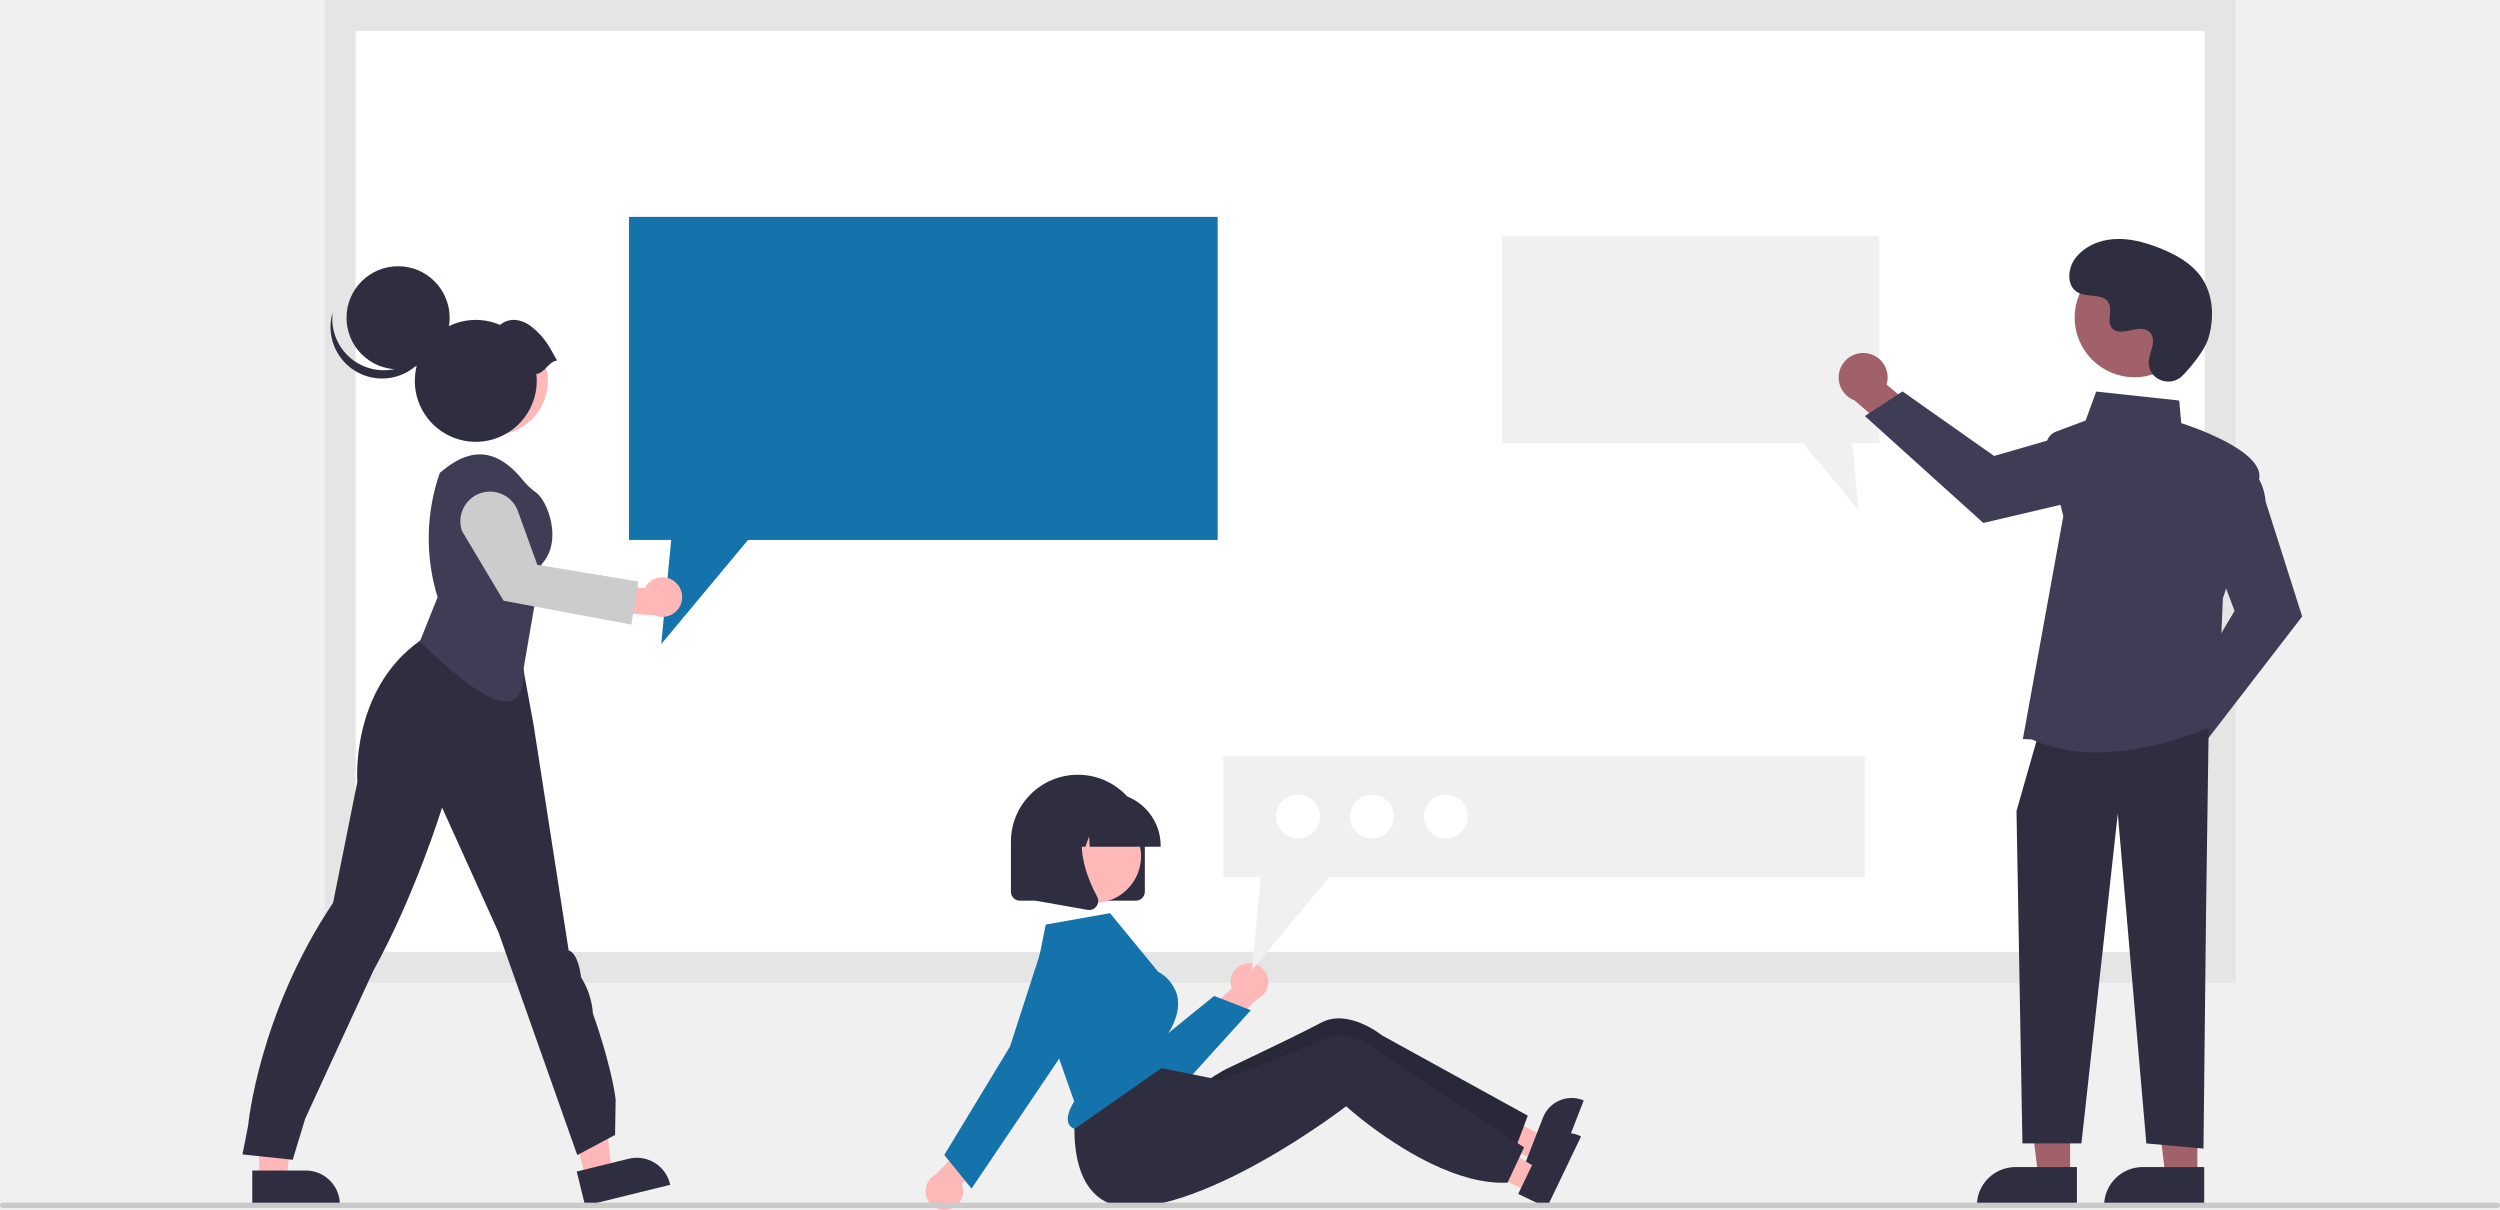
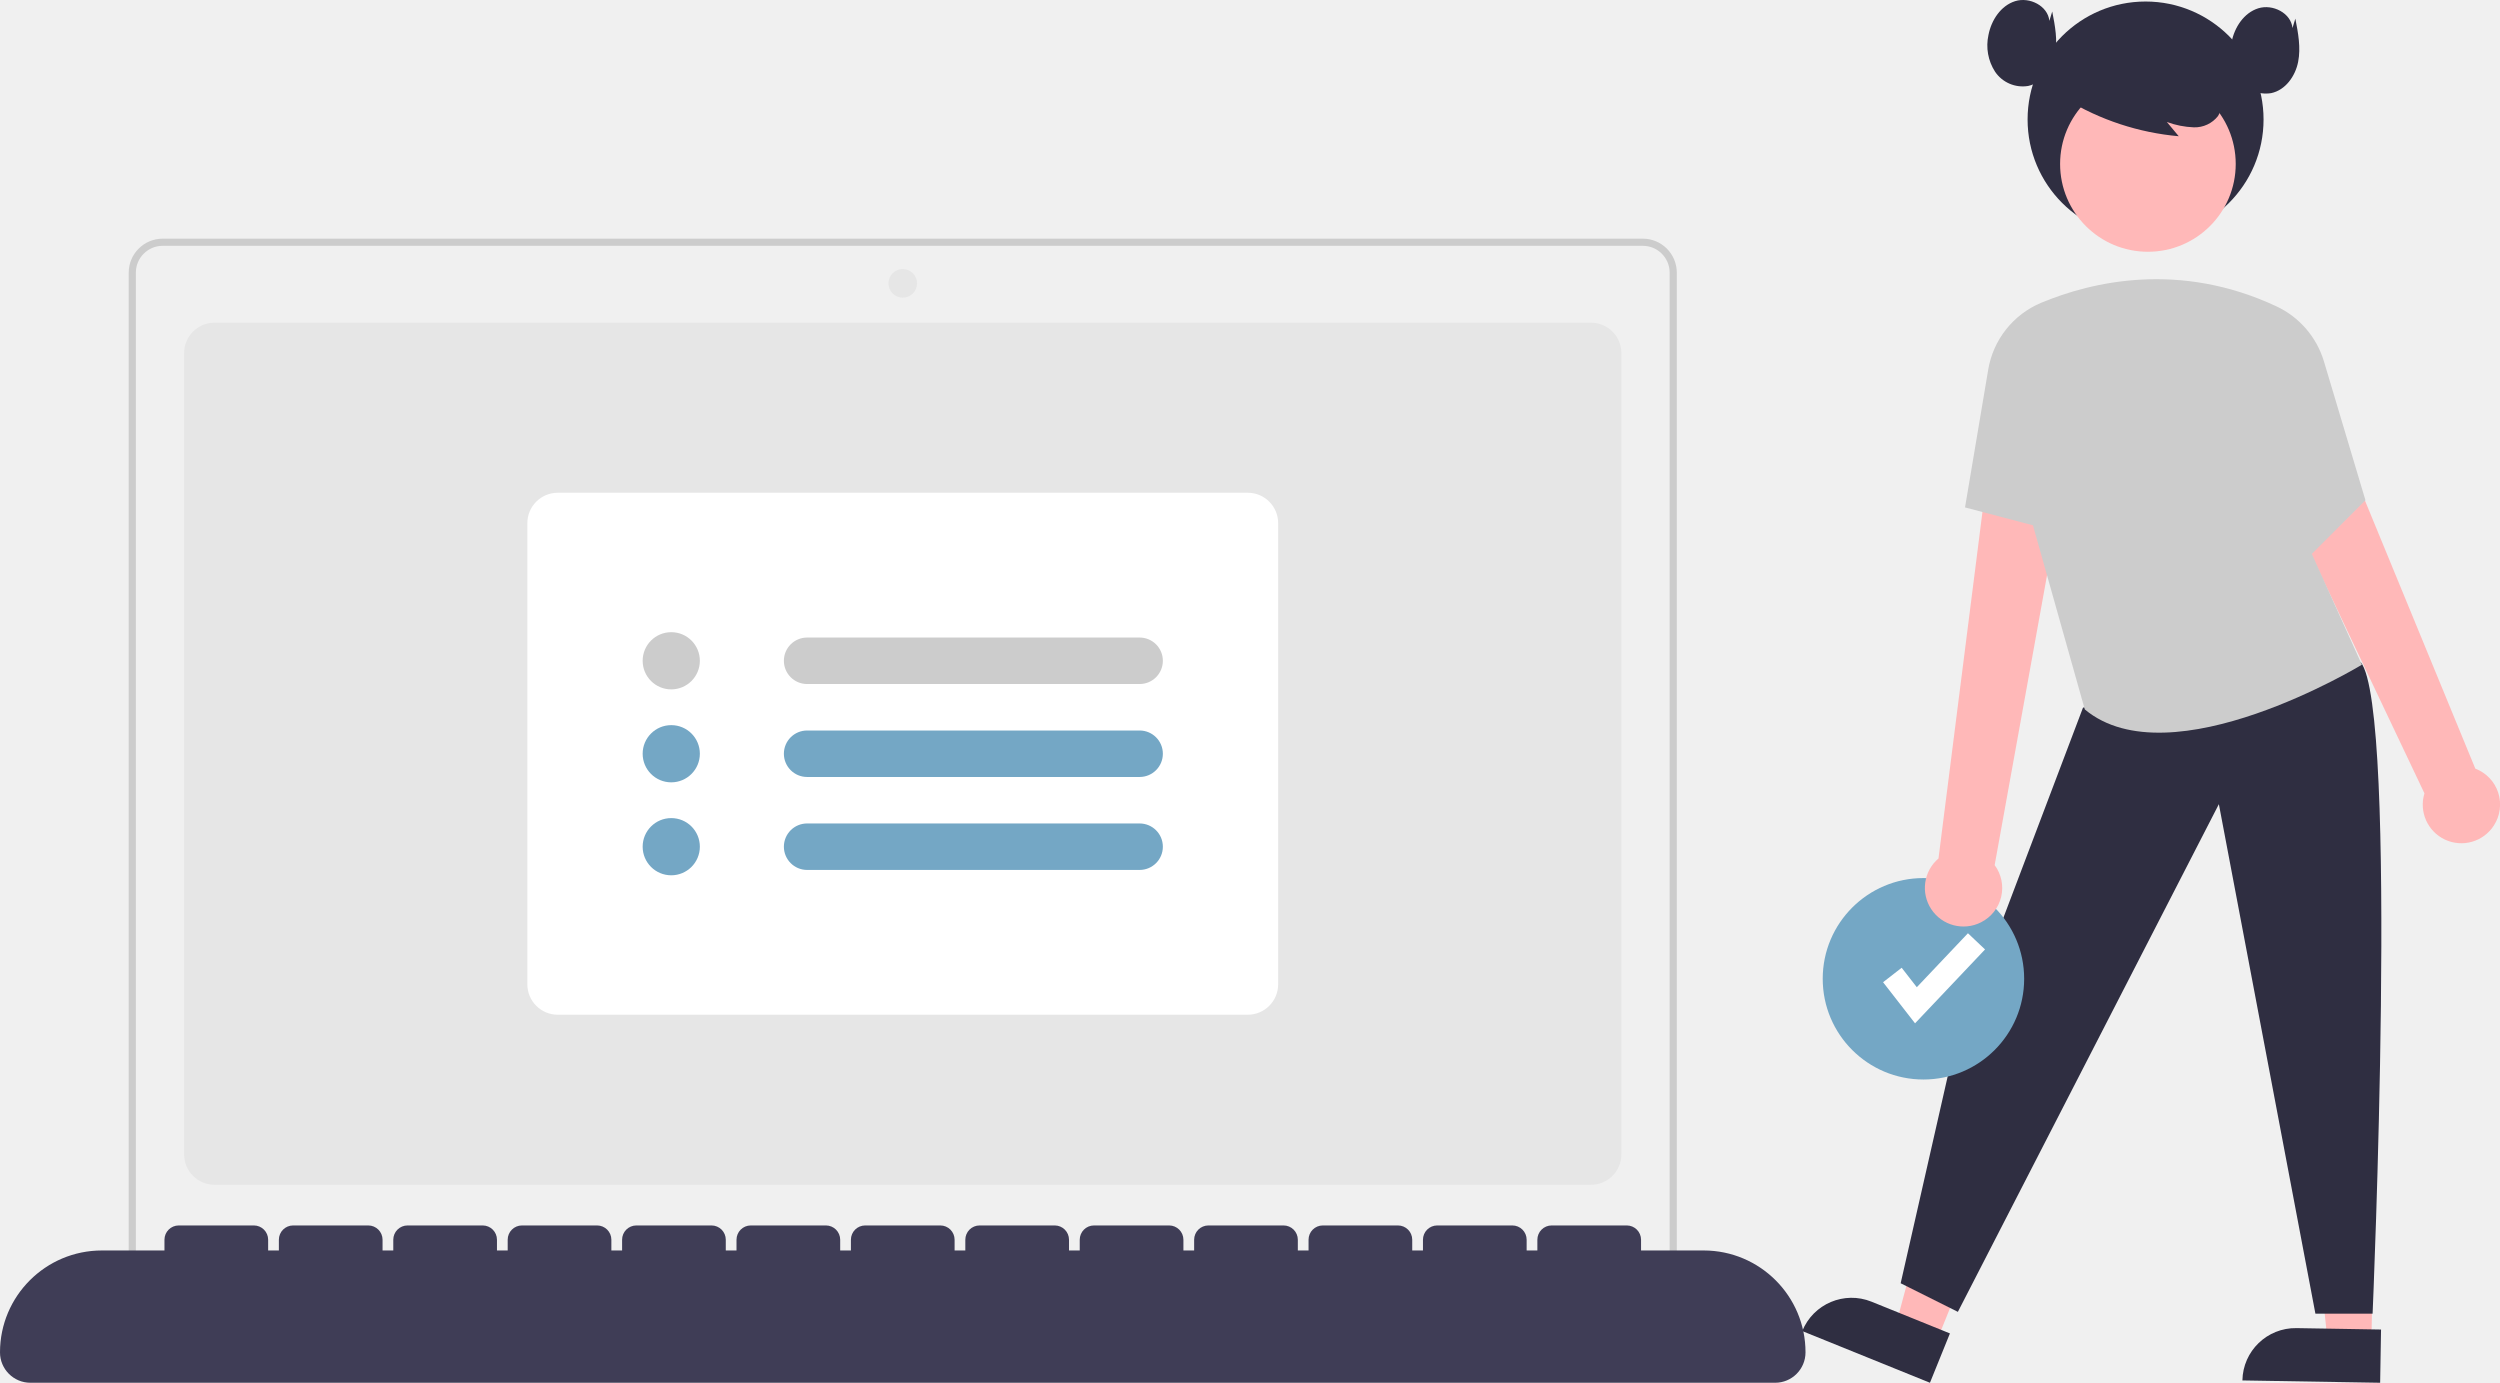
- <svg xmlns="http://www.w3.org/2000/svg" id="fc01f8dd-e41f-4957-98cb-f73daaef898c" data-name="Layer 1" width="913" height="441.869" viewBox="0 0 913 441.869">
-   <path d="M267.718,582.341h686.644V234.73H267.718Z" transform="translate(-143.5 -229.0657)" fill="#fff" />
-   <path d="M960.026,588.005H262.054V229.066H960.026ZM273.382,576.677H948.698V240.394H273.382Z" transform="translate(-143.5 -229.0657)" fill="#e5e5e5" />
-   <polygon points="444.691 79.203 444.691 197.186 273.183 197.186 241.498 235.203 245.116 197.186 229.699 197.186 229.699 79.203 444.691 79.203" fill="#1473aa" />
-   <polygon points="548.482 86.203 548.482 161.849 658.445 161.849 678.76 186.223 676.441 161.849 686.325 161.849 686.325 86.203 548.482 86.203" fill="#f0f0f0" />
-   <polygon points="94.66 430.711 104.581 430.711 109.301 392.445 94.659 392.445 94.66 430.711" fill="#ffb7b7" />
-   <path d="M235.63,656.538l19.538-.001h.001a12.452,12.452,0,0,1,12.451,12.451v.405l-31.989.001Z" transform="translate(-143.5 -229.0657)" fill="#2f2e41" />
-   <polygon points="213.852 430.385 223.486 428.014 218.925 389.729 204.707 393.228 213.852 430.385" fill="#ffb7b7" />
-   <path d="M354.121,656.911l18.972-4.669.001-0a12.452,12.452,0,0,1,15.065,9.115l.097.393-31.062,7.645Z" transform="translate(-143.5 -229.0657)" fill="#2f2e41" />
-   <path d="M232.059,650.653l2.061-10.544s3.794-40.713,31.019-81.346l8.862-44.139s-2.632-33.41,22.77-51.495l7.831-5.395,27.457,1.574L338.401,494.026l12.777,82.148s3.297.309,4.534,9.809a28.568,28.568,0,0,1,4.328,13.242s6.539,18.04,8.291,31.321l-.206,12.996-13.808,7.356-28.779-81.39-20.584-45.502s-9.907,32.059-25.082,59.523c0,0-20.784,44.987-24.937,54.127l-4.534,14.958Z" transform="translate(-143.5 -229.0657)" fill="#2f2e41" />
-   <circle cx="180.363" cy="139.182" r="19.625" fill="#ffb7b7" />
-   <circle cx="180.363" cy="139.182" r="19.625" fill="#ffb8b8" />
-   <path d="M296.829,463.338l6.479-16.183a72.785,72.785,0,0,1,.801-45.383l0,0,1.239-1.021c10.798-8.893,20.276-7.274,29.071,3.604l0,0a24.316,24.316,0,0,0,4.921,4.64c3.879,2.721,10.033,17.507,1.907,26.174l-6.5,37.918C335.431,494.023,320.24,486.14,296.829,463.338Z" transform="translate(-143.5 -229.0657)" fill="#3f3d56" />
-   <path d="M389.723,441.328a7.185,7.185,0,0,0-10.737,2.471l-16.37-1.275-3.201,9.759,23.143,1.475a7.224,7.224,0,0,0,7.165-12.431Z" transform="translate(-143.5 -229.0657)" fill="#ffb7b7" />
-   <path d="M374.05,457.159l-46.646-8.71L312.232,423.013a10.834,10.834,0,0,1,20.382-7.351l7.116,19.678,36.89,6.106Z" transform="translate(-143.5 -229.0657)" fill="#ccc" />
-   <circle cx="145.381" cy="116.055" r="18.828" fill="#2f2e41" />
-   <path d="M272.641,360.712a18.829,18.829,0,0,0,29.076-9.886,18.829,18.829,0,1,1-36.729-7.721A18.822,18.822,0,0,0,272.641,360.712Z" transform="translate(-143.5 -229.0657)" fill="#2f2e41" />
-   <path d="M346.945,360.733c-3.287-5.885-4.545-8.343-8.783-11.921-3.748-3.165-8.358-4.094-12.076-1.095a22.267,22.267,0,1,0,13.436,20.439,22.449,22.449,0,0,0-.152-2.518C342.602,365.184,343.713,361.187,346.945,360.733Z" transform="translate(-143.5 -229.0657)" fill="#2f2e41" />
-   <path d="M925.749,501.591a8.893,8.893,0,0,1,10.858-8.251l11.761-16.574,11.815,4.69-16.937,23.173a8.942,8.942,0,0,1-17.497-3.038Z" transform="translate(-143.5 -229.0657)" fill="#a0616a" />
-   <path d="M938.65,487.337l20.91-35.168-8.519-22.718,11.603-30.942.428.184c.281.12,6.873,3.062,7.851,13.598l13.334,41.906-35.586,46.166Z" transform="translate(-143.5 -229.0657)" fill="#3f3d56" />
-   <path d="M825.085,358.048a8.893,8.893,0,0,1,7.386,11.463l15.615,13.007-5.59,11.417-21.794-18.678a8.942,8.942,0,0,1,4.382-17.209Z" transform="translate(-143.5 -229.0657)" fill="#a0616a" />
-   <path d="M838.298,372.013l33.446,23.567,23.309-6.737,29.952,13.961-.216.412c-.142.27-3.584,6.616-14.164,6.776l-42.812,10.054-43.277-39.049Z" transform="translate(-143.5 -229.0657)" fill="#3f3d56" />
-   <polygon points="755.999 429.531 744.371 429.531 738.84 384.681 756.001 384.682 755.999 429.531" fill="#a0616a" />
-   <path d="M736.066,426.208h22.425a0,0,0,0,1,0,0v14.119a0,0,0,0,1,0,0H721.947a0,0,0,0,1,0,0v0A14.119,14.119,0,0,1,736.066,426.208Z" fill="#2f2e41" />
-   <polygon points="802.472 429.531 790.844 429.531 785.313 384.681 802.474 384.682 802.472 429.531" fill="#a0616a" />
-   <path d="M782.539,426.208h22.425a0,0,0,0,1,0,0v14.119a0,0,0,0,1,0,0H768.42a0,0,0,0,1,0,0v0A14.119,14.119,0,0,1,782.539,426.208Z" fill="#2f2e41" />
-   <polygon points="806.607 265.827 805.659 332.217 804.71 419.472 783.845 417.575 773.412 297.125 760.134 417.575 738.593 417.575 736.423 296.176 744.011 269.62 806.607 265.827" fill="#2f2e41" />
-   <path d="M885.431,499.091l-3.179-.138L897.017,417.617l-6.045-24.584a5.38,5.38,0,0,1,3.335-6.321l10.877-4.079,3.843-10.568,30.319,3.267.746,8.259c3.285,1.054,30.341,10.064,28.474,20.331-1.842,10.133-12.721,42.015-13.274,43.631l-1.905,45.722-.234.117c-.282.141-21.18,10.416-43.883,10.415A57.723,57.723,0,0,1,885.431,499.091Z" transform="translate(-143.5 -229.0657)" fill="#3f3d56" />
-   <circle cx="779.497" cy="115.941" r="21.83" fill="#a0616a" />
-   <path d="M940.679,366.138c-4.16,4.432-11.886,2.053-12.428-4.002a7.314,7.314,0,0,1,.009-1.413c.28-2.682,1.829-5.116,1.458-7.948a4.168,4.168,0,0,0-.763-1.951c-3.315-4.439-11.097,1.986-14.226-2.033-1.918-2.464.337-6.344-1.136-9.098-1.943-3.635-7.698-1.842-11.308-3.833-4.016-2.215-3.775-8.376-1.132-12.124,3.224-4.57,8.876-7.009,14.458-7.36s11.125,1.157,16.336,3.188c5.921,2.307,11.792,5.496,15.436,10.703,4.431,6.331,4.857,14.843,2.641,22.247C948.677,357.018,944.077,362.519,940.679,366.138Z" transform="translate(-143.5 -229.0657)" fill="#2f2e41" />
-   <polygon points="560.665 423.5 563.908 415.158 533.276 398.679 528.489 410.991 560.665 423.5" fill="#ffb8b8" />
-   <path d="M721.541,630.804a11.227,11.227,0,0,0-14.539,6.399l-2.188,5.623-3.373,8.68-.825,2.128,10.809,4.205,10.455-26.901Z" transform="translate(-143.5 -229.0657)" fill="#2f2e41" />
-   <path d="M701.442,636.512l-1.411,3.74-3.52,9.336-.084.233c-8.968,1.152-18.8-1.107-27.894-4.616a113.381,113.381,0,0,1-10.676-4.764c-5.143-2.598-9.747-5.341-13.42-7.686-5.531-3.55-8.95-6.215-8.95-6.215s-.903.816-2.538,2.216c-2.191,1.875-5.693,4.802-10.128,8.249q-2.538,1.986-5.45,4.154c-14.309,10.614-32.673-17.708-32.673-17.708s5.165-3.288,6.514-3.927c4.345-2.055,14.551-6.906,23.357-11.216,4.537-2.224,8.696-4.309,11.489-5.791,9.889-5.265,22.181,4.698,22.181,4.698Z" transform="translate(-143.5 -229.0657)" fill="#2f2e41" />
-   <path d="M701.442,636.512l-1.411,3.74-3.52,9.336-.084.233c-8.968,1.152-18.8-1.107-27.894-4.616a113.381,113.381,0,0,1-10.676-4.764c-5.143-2.598-9.747-5.341-13.42-7.686-5.531-3.55-8.95-6.215-8.95-6.215s-.903.816-2.538,2.216c-2.191,1.875-5.693,4.802-10.128,8.249q-2.538,1.986-5.45,4.154c-14.309,10.614-32.673-17.708-32.673-17.708s5.165-3.288,6.514-3.927c4.345-2.055,14.551-6.906,23.357-11.216,4.537-2.224,8.696-4.309,11.489-5.791,9.889-5.265,22.181,4.698,22.181,4.698Z" transform="translate(-143.5 -229.0657)" opacity="0.14" />
-   <path d="M558.313,557.996H515.971a3.289,3.289,0,0,1-3.285-3.285V536.46a24.456,24.456,0,1,1,48.912,0v18.251A3.289,3.289,0,0,1,558.313,557.996Z" transform="translate(-143.5 -229.0657)" fill="#2f2e41" />
-   <path d="M598.58,580.92a6.845,6.845,0,0,0-5.246,9.092L581.82,600.602l4.729,8.566,16.05-15.183a6.883,6.883,0,0,0-4.019-13.065Z" transform="translate(-143.5 -229.0657)" fill="#ffb8b8" />
-   <path d="M563.935,629.067q-.78,0-1.563-.067a18.396,18.396,0,0,1-14.818-9.896l-18.446-35.503a10.187,10.187,0,0,1,17.616-10.195l17.018,38.183,23.156-18.814,13.408,5.219-22.643,24.997A18.605,18.605,0,0,1,563.935,629.067Z" transform="translate(-143.5 -229.0657)" fill="#1473aa" />
-   <polygon points="558.077 435.233 561.951 427.165 532.676 408.381 526.958 420.289 558.077 435.233" fill="#ffb8b8" />
-   <path d="M720.574,643.936a11.227,11.227,0,0,0-14.988,5.263l-2.613,5.439-4.03,8.395-.986,2.059,10.454,5.023,12.491-26.018Z" transform="translate(-143.5 -229.0657)" fill="#2f2e41" />
-   <path d="M700.096,648.083l-1.694,3.621-4.227,9.038-.102.226c-9.03.46-18.659-2.548-27.457-6.745a113.381,113.381,0,0,1-10.279-5.57c-4.928-2.986-9.308-6.074-12.79-8.695-5.242-3.964-8.447-6.884-8.447-6.884s-.964.745-2.701,2.015c-2.329,1.701-6.045,4.351-10.731,7.446q-2.683,1.785-5.753,3.723c-15.083,9.483-36.531,21.032-54.774,23.47-32.041,4.285-24.5-38.473-24.5-38.473l25.5-13.243,10.826,2.197,12.053,2.438,4.271.869s.81-.307,2.205-.84c4.49-1.716,15.039-5.767,24.149-9.388,4.694-1.869,9.001-3.628,11.9-4.891,10.264-4.49,21.755,6.388,21.755,6.388Z" transform="translate(-143.5 -229.0657)" fill="#2f2e41" />
-   <path d="M489.981,670.749a6.845,6.845,0,0,0,4.769-9.351l10.951-11.171-5.165-8.31-15.243,15.993a6.883,6.883,0,0,0,4.689,12.84Z" transform="translate(-143.5 -229.0657)" fill="#ffb8b8" />
-   <circle cx="399.637" cy="312.673" r="17.073" fill="#ffb8b8" />
-   <path d="M520.926,589.13l14.872,42.164-.089.148c-2.069,3.42-2.745,6.178-1.955,7.977a3.476,3.476,0,0,0,2.204,1.901l35.194-24.6-1.232-9.859.069-.11c3.402-5.443,4.503-10.372,3.274-14.65a14.139,14.139,0,0,0-6.713-8.096l-.123-.097-17.554-21.364-23.465,4.169Z" transform="translate(-143.5 -229.0657)" fill="#1473aa" />
-   <path d="M498.31,663.137l-9.963-12.262,24.018-39.648,11.198-34.613.347.112-.347-.112a13.905,13.905,0,1,1,24.794,11.999L527.799,619.413Z" transform="translate(-143.5 -229.0657)" fill="#1473aa" />
-   <path d="M567.384,538.285H541.493l-.266-3.717-1.327,3.717h-3.987l-.526-7.367-2.631,7.367h-7.714v-.365a19.368,19.368,0,0,1,19.346-19.346h3.65a19.368,19.368,0,0,1,19.346,19.346Z" transform="translate(-143.5 -229.0657)" fill="#2f2e41" />
-   <path d="M541.281,561.403a3.356,3.356,0,0,1-.581-.051l-18.959-3.345V526.674h20.87l-.517.602c-7.189,8.384-1.773,21.979,2.095,29.336a3.237,3.237,0,0,1-.257,3.436A3.272,3.272,0,0,1,541.281,561.403Z" transform="translate(-143.5 -229.0657)" fill="#2f2e41" />
-   <polygon points="681.028 276.203 681.028 320.344 485.481 320.344 457.244 354.223 460.469 320.344 446.73 320.344 446.73 276.203 681.028 276.203" fill="#f0f0f0" />
-   <circle cx="528.028" cy="298.203" r="8" fill="#fff" />
-   <circle cx="501.028" cy="298.203" r="8" fill="#fff" />
-   <circle cx="474.028" cy="298.203" r="8" fill="#fff" />
-   <path d="M1055.5,670.269h-911a1,1,0,0,1,0-2h911a1,1,0,0,1,0,2Z" transform="translate(-143.5 -229.0657)" fill="#cacaca" />
+ <svg xmlns="http://www.w3.org/2000/svg" id="b0932816-01f4-4b2f-9325-988e94753b3b" data-name="Layer 1" width="699.247" height="386.754" viewBox="0 0 699.247 386.754">
+   <path d="M736,678.632H351a8.51,8.51,0,0,1-8.5-8.5V446a8.51,8.51,0,0,1,8.5-8.5H736a8.51,8.51,0,0,1,8.5,8.5V670.132A8.51,8.51,0,0,1,736,678.632Z" transform="translate(-291 -347.2457)" fill="#e6e6e6" />
+   <path d="M760,710H327V423.5a9.511,9.511,0,0,1,9.5-9.5h414a9.511,9.511,0,0,1,9.5,9.5Zm-431-2H758V423.5a7.508,7.508,0,0,0-7.5-7.5h-414a7.508,7.508,0,0,0-7.5,7.5Z" transform="translate(-291 -347.2457)" fill="#ccc" />
+   <circle cx="252.5" cy="79.254" r="4" fill="#e6e6e6" />
+   <path d="M640,631.066H447a8.51,8.51,0,0,1-8.5-8.5v-129a8.51,8.51,0,0,1,8.5-8.5H640a8.51,8.51,0,0,1,8.5,8.5v129A8.51,8.51,0,0,1,640,631.066Z" transform="translate(-291 -347.2457)" fill="#fff" />
+   <path d="M478.75,540.066a8,8,0,1,1,8-8A8.009,8.009,0,0,1,478.75,540.066Z" transform="translate(-291 -347.2457)" fill="#ccc" />
+   <path d="M478.75,566.066a8,8,0,1,1,8-8A8.009,8.009,0,0,1,478.75,566.066Z" transform="translate(-291 -347.2457)" fill="#74a7c5" />
+   <path d="M478.75,592.066a8,8,0,1,1,8-8A8.009,8.009,0,0,1,478.75,592.066Z" transform="translate(-291 -347.2457)" fill="#74a7c5" />
+   <path d="M516.75,525.566a6.5,6.5,0,0,0,0,13h93a6.5,6.5,0,0,0,0-13Z" transform="translate(-291 -347.2457)" fill="#ccc" />
+   <path d="M516.75,551.566a6.5,6.5,0,0,0,0,13h93a6.5,6.5,0,0,0,0-13Z" transform="translate(-291 -347.2457)" fill="#74a7c5" />
+   <path d="M516.75,577.566a6.5,6.5,0,0,0,0,13h93a6.5,6.5,0,0,0,0-13Z" transform="translate(-291 -347.2457)" fill="#74a7c5" />
+   <polygon points="663.288 375.328 651.03 375.122 645.991 327.743 664.083 328.047 663.288 375.328" fill="#ffb8b8" />
+   <path d="M933.208,718.79h23.644a0,0,0,0,1,0,0v14.887a0,0,0,0,1,0,0H918.321a0,0,0,0,1,0,0v0A14.887,14.887,0,0,1,933.208,718.79Z" transform="translate(-278.665 -362.8971) rotate(0.96277)" fill="#2f2e41" />
+   <polygon points="541.641 375.216 530.277 370.616 542.612 324.594 559.384 331.384 541.641 375.216" fill="#ffb8b8" />
+   <path d="M811.361,712.428H835.005a0,0,0,0,1,0,0V727.315a0,0,0,0,1,0,0H796.474a0,0,0,0,1,0,0v0A14.887,14.887,0,0,1,811.361,712.428Z" transform="translate(38.7119 -600.7308) rotate(22.03793)" fill="#2f2e41" />
+   <path d="M873.614,545.171l-36,95-15,66,16,8,73-142,27,142.5h16s7.316-169.015-3.342-182.257Z" transform="translate(-291 -347.2457)" fill="#2f2e41" />
+   <circle cx="537.984" cy="273.766" r="28.172" fill="#74a7c5" />
+   <polygon points="535.636 286.223 526.695 274.726 531.895 270.682 536.128 276.125 550.43 261.028 555.213 265.559 535.636 286.223" fill="#fff" />
+   <circle cx="600.114" cy="33.426" r="33" fill="#2f2e41" />
+   <path d="M845.061,605.23a10.743,10.743,0,0,0,3.842-16.018l25.033-138.54-23.36-.308L833.191,587.362a10.801,10.801,0,0,0,11.87,17.868Z" transform="translate(-291 -347.2457)" fill="#ffb8b8" />
+   <path d="M988.509,578.17a10.745,10.745,0,0,0-5.166-15.94l-44.701-108.58a19.782,19.782,0,0,0-28.735-9.27h0l59.206,124.761a10.801,10.801,0,0,0,19.396,9.029Z" transform="translate(-291 -347.2457)" fill="#ffb8b8" />
+   <circle cx="600.768" cy="45.859" r="24.561" fill="#ffb8b8" />
+   <path d="M861.902,431.938c14.166-5.898,38.623-11.726,65.781.978a24.872,24.872,0,0,1,13.311,15.387l11.62,38.868-15,15,14,31s-53.5,32.5-77.5,12.5l-14.5-51.5-19-5,6.482-38.511A24.688,24.688,0,0,1,861.902,431.938Z" transform="translate(-291 -347.2457)" fill="#ccc" />
+   <path d="M868.796,374.941a73.041,73.041,0,0,0,31.599,10.412l-3.331-3.991a24.478,24.478,0,0,0,7.561,1.501,8.281,8.281,0,0,0,6.75-3.159,7.702,7.702,0,0,0,.516-7.115,14.589,14.589,0,0,0-4.589-5.739,27.323,27.323,0,0,0-25.431-4.545,16.33,16.33,0,0,0-7.595,4.872,9.236,9.236,0,0,0-1.863,8.561" transform="translate(-291 -347.2457)" fill="#2f2e41" />
+   <path d="M864.202,353.087c-.399-4.2-5.545-6.786-9.568-5.517s-6.665,5.32-7.464,9.463a13.575,13.575,0,0,0,1.831,10.248,9.339,9.339,0,0,0,9.257,4.011c3.979-.848,6.736-4.734,7.525-8.726s.006-8.107-.777-12.1" transform="translate(-291 -347.2457)" fill="#2f2e41" />
+   <path d="M932.202,355.087c-.399-4.2-5.545-6.786-9.568-5.517s-6.665,5.32-7.464,9.463a13.575,13.575,0,0,0,1.831,10.248,9.339,9.339,0,0,0,9.257,4.011c3.979-.848,6.736-4.734,7.525-8.726s.006-8.107-.777-12.1" transform="translate(-291 -347.2457)" fill="#2f2e41" />
+   <path d="M767.5,697H750v-3a4,4,0,0,0-4-4H725a4,4,0,0,0-4,4v3h-3v-3a4,4,0,0,0-4-4H693a4,4,0,0,0-4,4v3h-3v-3a4,4,0,0,0-4-4H661a4,4,0,0,0-4,4v3h-3v-3a4,4,0,0,0-4-4H629a4,4,0,0,0-4,4v3h-3v-3a4,4,0,0,0-4-4H597a4,4,0,0,0-4,4v3h-3v-3a4,4,0,0,0-4-4H565a4,4,0,0,0-4,4v3h-3v-3a4,4,0,0,0-4-4H533a4,4,0,0,0-4,4v3h-3v-3a4,4,0,0,0-4-4H501a4,4,0,0,0-4,4v3h-3v-3a4,4,0,0,0-4-4H469a4,4,0,0,0-4,4v3h-3v-3a4,4,0,0,0-4-4H437a4,4,0,0,0-4,4v3h-3v-3a4,4,0,0,0-4-4H405a4,4,0,0,0-4,4v3h-3v-3a4,4,0,0,0-4-4H373a4,4,0,0,0-4,4v3h-3v-3a4,4,0,0,0-4-4H341a4,4,0,0,0-4,4v3H319.5A28.5,28.5,0,0,0,291,725.5V725.5a8.5,8.5,0,0,0,8.5,8.5h488a8.5,8.5,0,0,0,8.5-8.5v-0A28.5,28.5,0,0,0,767.5,697Z" transform="translate(-291 -347.2457)" fill="#3f3d56" />
</svg>
